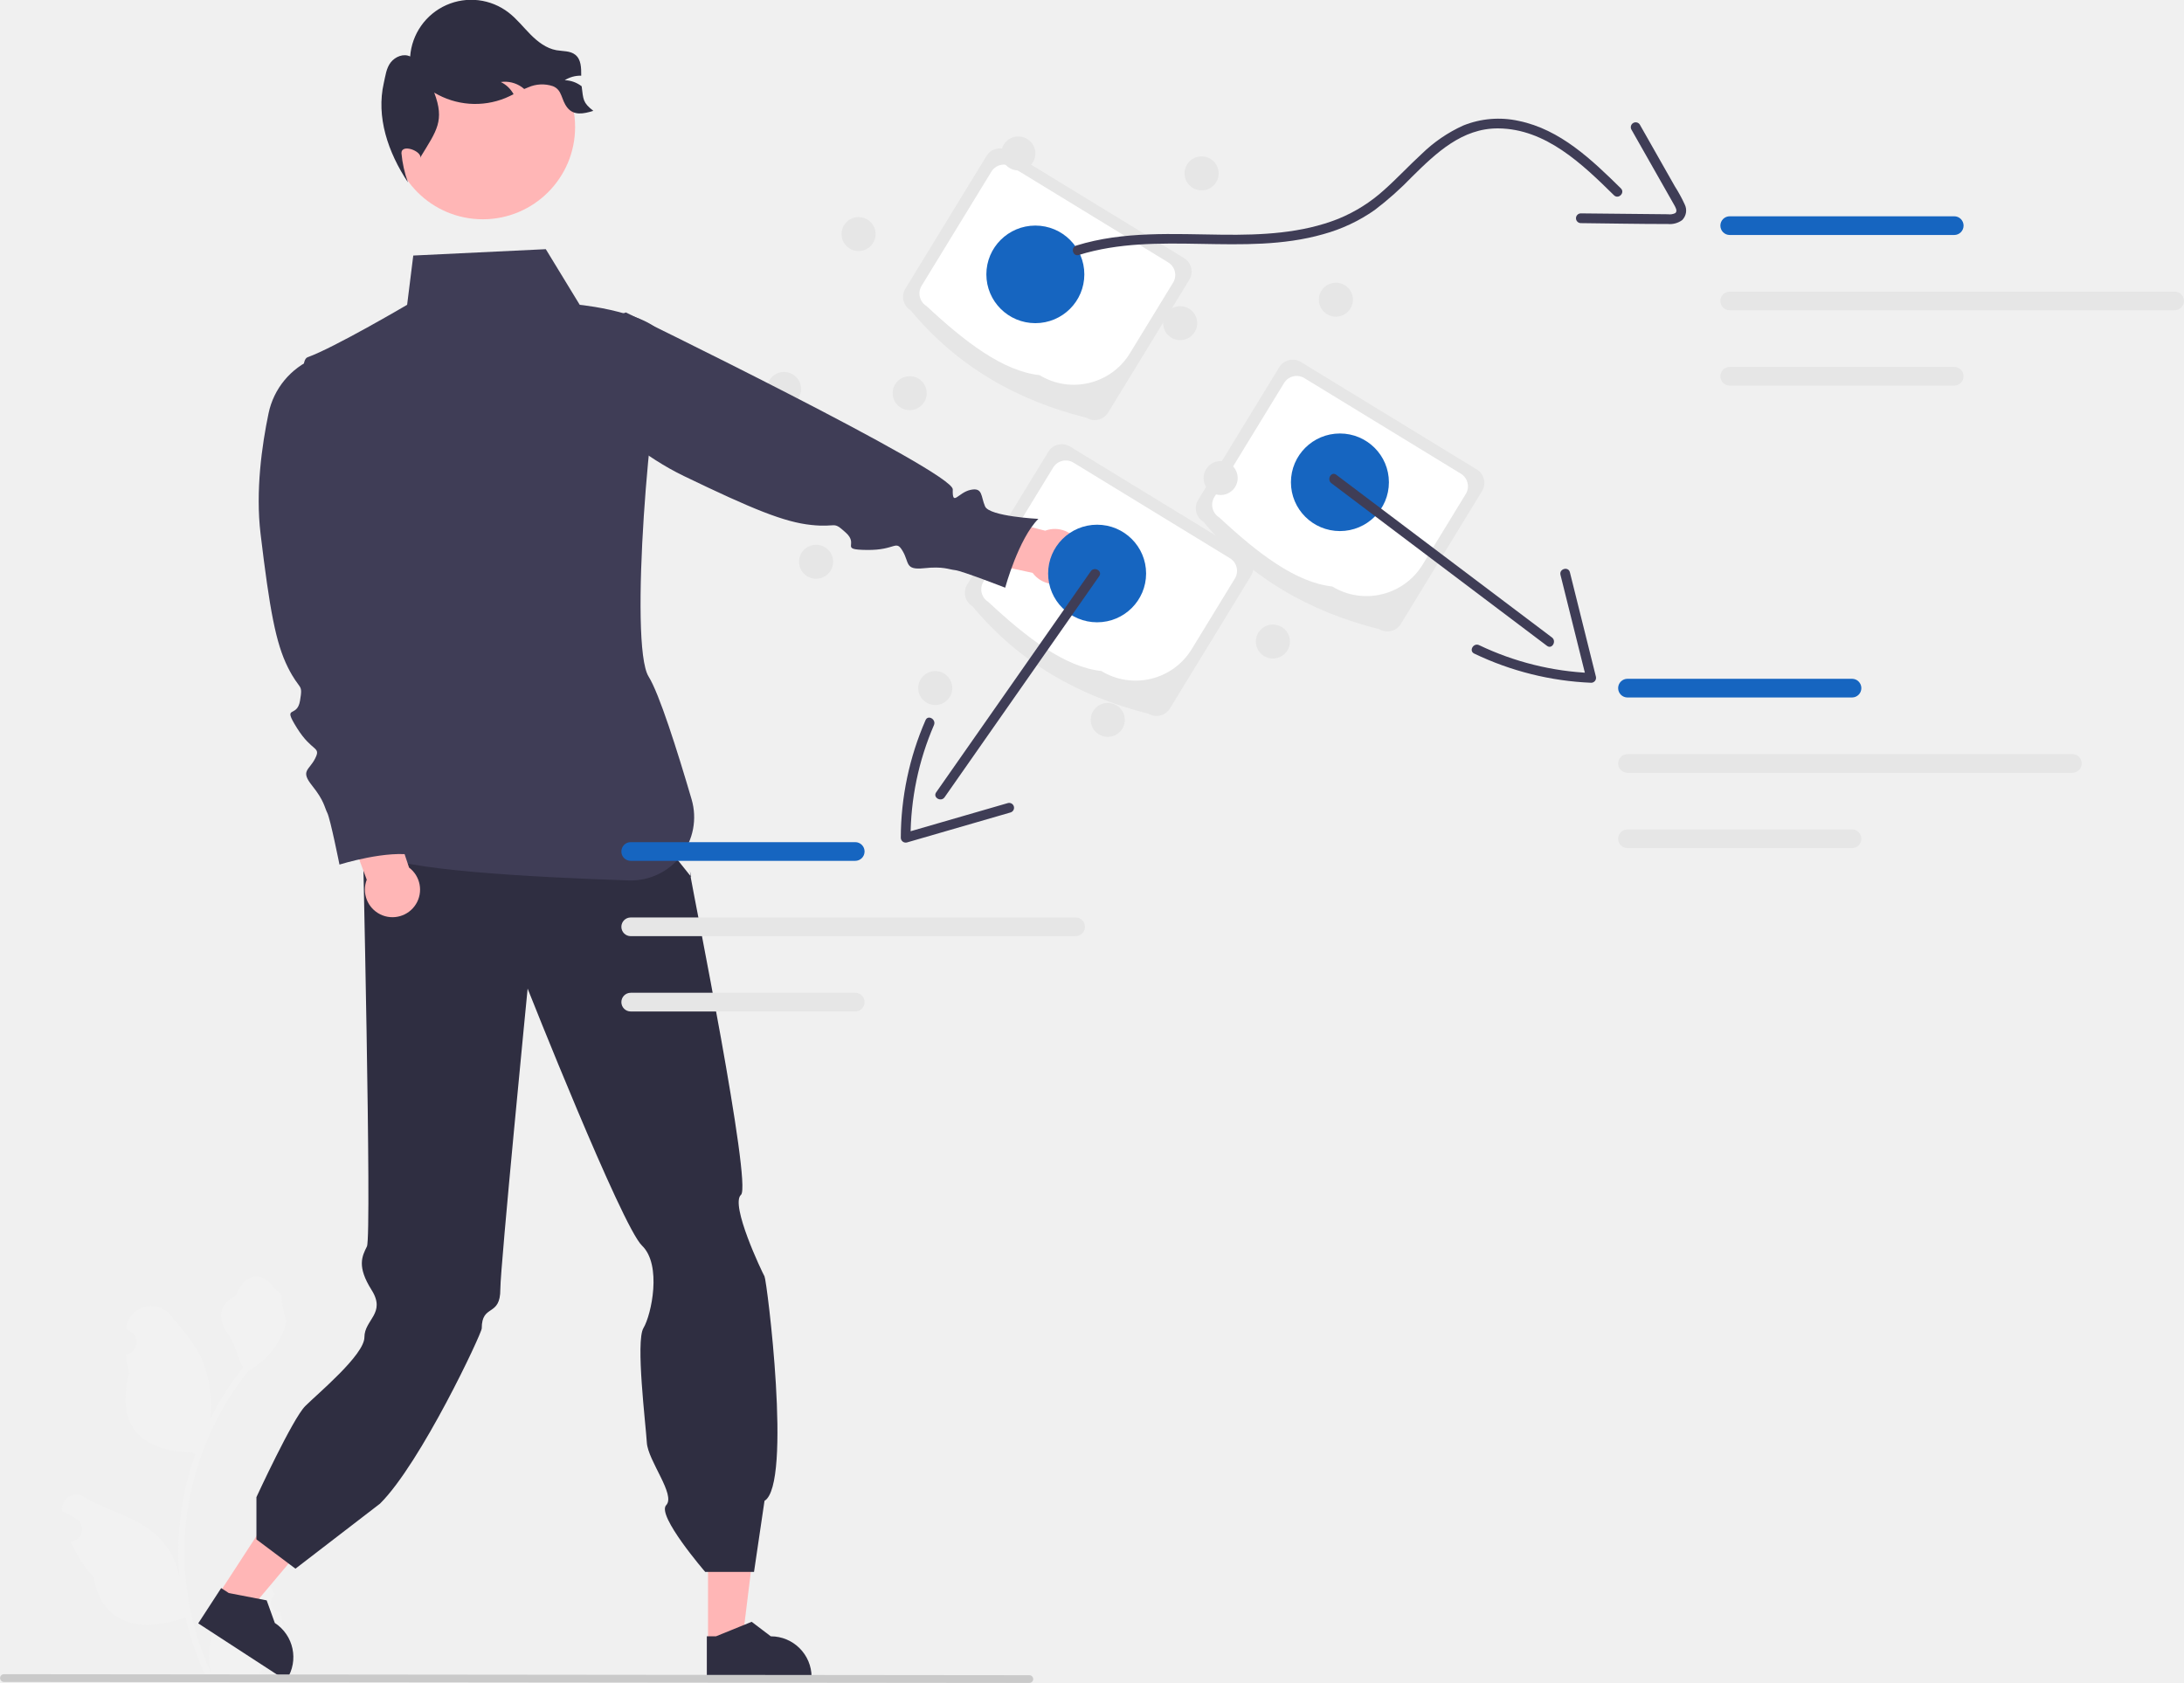
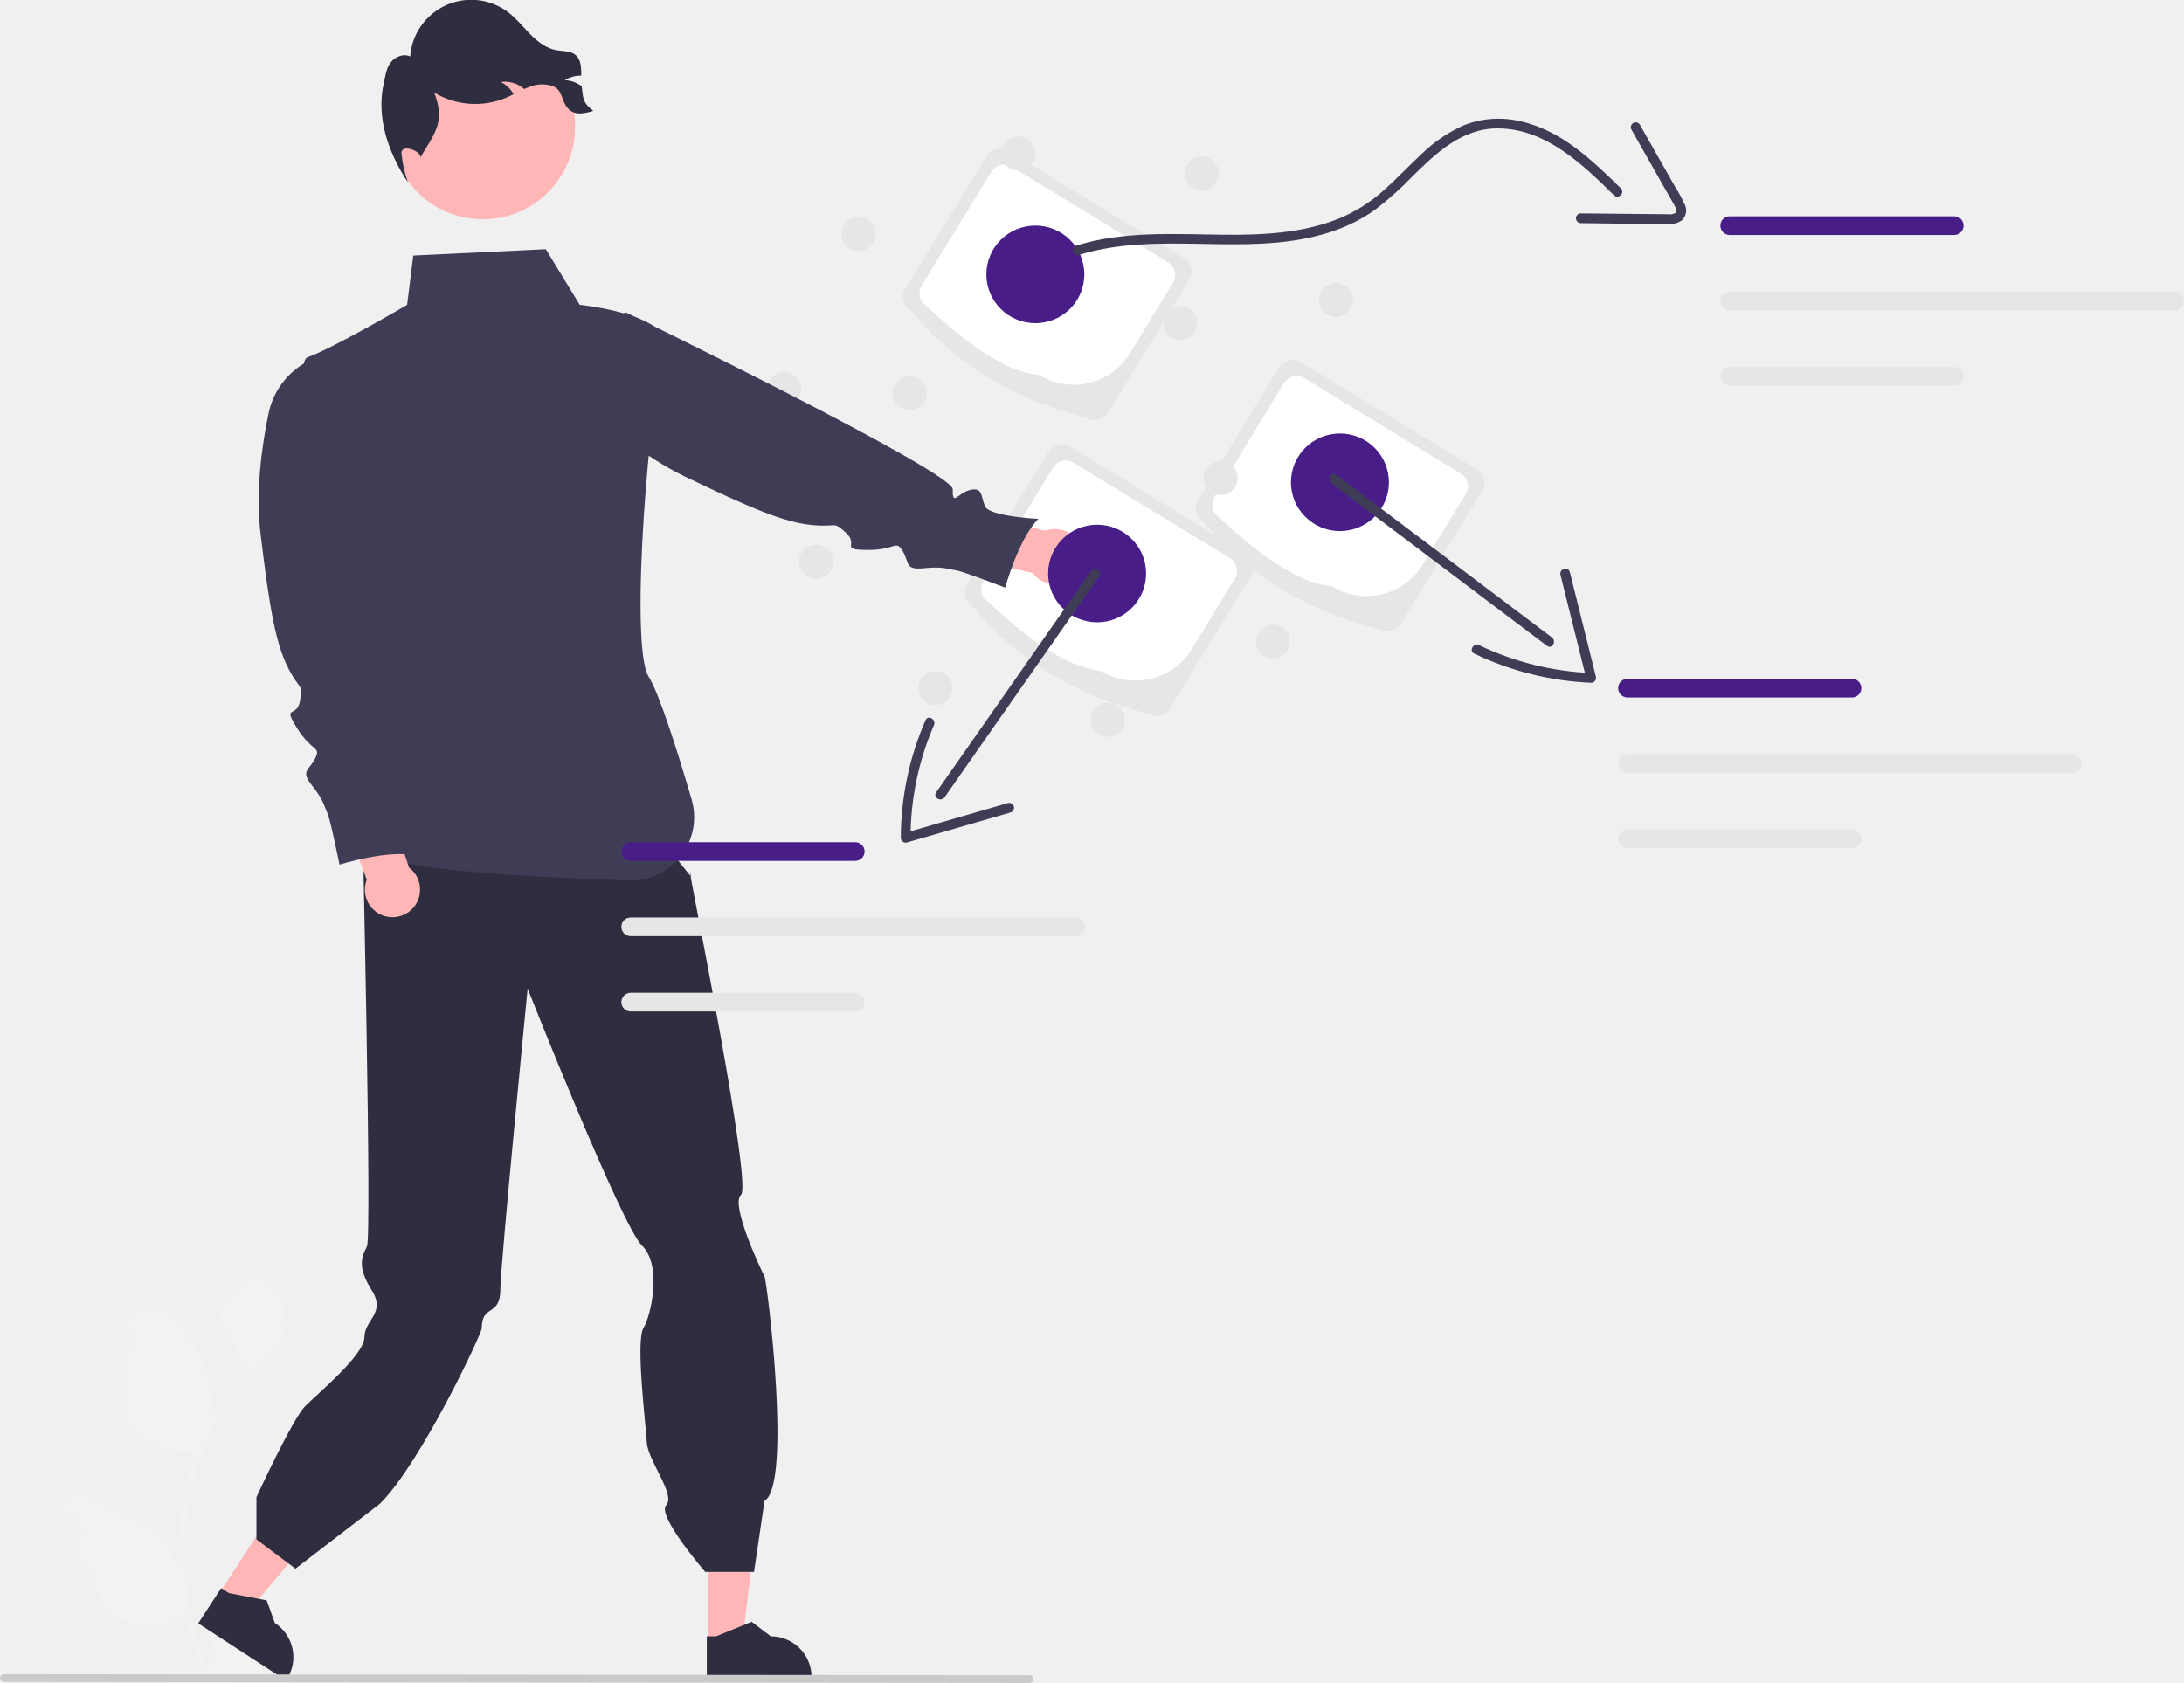
<svg xmlns="http://www.w3.org/2000/svg" data-name="Layer 1" width="671.549" height="517.61" viewBox="0 0 671.549 517.61">
  <path d="M598.312,319.693c-21.382-5.322-39.74-15.784-54.091-33.055a4.845,4.845,0,0,1-1.606-6.653l24.964-40.851a4.845,4.845,0,0,1,6.653-1.606l54.091,33.055a4.845,4.845,0,0,1,1.606,6.653l-24.964,40.851A4.845,4.845,0,0,1,598.312,319.693Z" transform="translate(-264.2256 -191.195)" fill="#e6e6e6" />
  <path d="M583.889,306.576c-11.258-1.229-22.959-10.227-34.775-21.251a4.537,4.537,0,0,1-1.504-6.231l21.454-35.108a4.537,4.537,0,0,1,6.231-1.504l48.134,29.414a4.537,4.537,0,0,1,1.504,6.231l-13.29,21.749A20.211,20.211,0,0,1,583.889,306.576Z" transform="translate(-264.2256 -191.195)" fill="#fff" />
  <path d="M688.312,384.693c-21.382-5.322-39.74-15.784-54.091-33.055a4.845,4.845,0,0,1-1.606-6.653l24.964-40.851a4.845,4.845,0,0,1,6.653-1.606l54.091,33.055a4.845,4.845,0,0,1,1.606,6.653l-24.964,40.851A4.845,4.845,0,0,1,688.312,384.693Z" transform="translate(-264.2256 -191.195)" fill="#e6e6e6" />
  <path d="M673.889,371.576c-11.258-1.229-22.959-10.227-34.775-21.251a4.537,4.537,0,0,1-1.504-6.231l21.454-35.108a4.537,4.537,0,0,1,6.231-1.504l48.134,29.414a4.537,4.537,0,0,1,1.504,6.231l-13.29,21.749A20.211,20.211,0,0,1,673.889,371.576Z" transform="translate(-264.2256 -191.195)" fill="#fff" />
  <path d="M617.312,410.693c-21.382-5.322-39.74-15.784-54.091-33.055a4.845,4.845,0,0,1-1.606-6.653l24.964-40.851a4.845,4.845,0,0,1,6.653-1.606l54.091,33.055a4.845,4.845,0,0,1,1.606,6.653l-24.964,40.851A4.845,4.845,0,0,1,617.312,410.693Z" transform="translate(-264.2256 -191.195)" fill="#e6e6e6" />
  <path d="M602.889,397.576c-11.258-1.229-22.959-10.227-34.775-21.251a4.537,4.537,0,0,1-1.504-6.231l21.454-35.108a4.537,4.537,0,0,1,6.231-1.504l48.134,29.414a4.537,4.537,0,0,1,1.504,6.231l-13.29,21.749A20.211,20.211,0,0,1,602.889,397.576Z" transform="translate(-264.2256 -191.195)" fill="#fff" />
  <path d="M350.392,686.991a2.807,2.807,0,0,1-2.035-4.866l.192-.765q-.038-.092-.076-.184a7.539,7.539,0,0,0-13.907.052c-2.275,5.478-5.17,10.966-5.883,16.758a22.304,22.304,0,0,0,.392,7.671,89.42,89.42,0,0,1-8.134-37.139,86.307,86.307,0,0,1,.535-9.628q.444-3.931,1.231-7.807a90.455,90.455,0,0,1,17.938-38.337,24.073,24.073,0,0,0,10.012-10.387,18.363,18.363,0,0,0,1.67-5.018c-.487.064-1.838-7.359-1.47-7.815-.679-1.031-1.895-1.543-2.637-2.549-3.689-5.002-8.773-4.129-11.426,2.669-5.669,2.861-5.724,7.606-2.245,12.169,2.213,2.903,2.517,6.832,4.459,9.94-.2.256-.408.503-.607.759a91.039,91.039,0,0,0-9.502,15.054,37.846,37.846,0,0,0-2.259-17.579c-2.163-5.217-6.216-9.611-9.786-14.122-4.288-5.418-13.08-3.053-13.836,3.814q-.011.1-.021.199.795.449,1.557.952a3.808,3.808,0,0,1-1.535,6.93l-.078.012a37.89,37.89,0,0,0,.999,5.665c-4.58,17.71,5.307,24.16,19.424,24.45.312.16.615.32.927.471a92.924,92.924,0,0,0-5.002,23.539,88.135,88.135,0,0,0,.064,14.231l-.024-.168a23.289,23.289,0,0,0-7.95-13.448c-6.118-5.026-14.762-6.877-21.363-10.916a4.371,4.371,0,0,0-6.694,4.252q.013.088.027.176a25.58,25.58,0,0,1,2.868,1.382q.795.449,1.557.952a3.808,3.808,0,0,1-1.535,6.93l-.078.012c-.056.008-.104.016-.16.024a37.923,37.923,0,0,0,6.975,10.923c2.863,15.46,15.162,16.927,28.318,12.425h.008a92.897,92.897,0,0,0,6.24,18.218h22.293c.08-.248.152-.503.224-.751a25.329,25.329,0,0,1-6.169-.367c1.654-2.03,3.308-4.075,4.962-6.105a1.386,1.386,0,0,0,.104-.12c.839-1.039,1.686-2.069,2.525-3.108l0-.001a37.101,37.101,0,0,0-1.087-9.451Z" transform="translate(-264.2256 -191.195)" fill="#f2f2f2" />
  <ellipse cx="241.077" cy="119.621" rx="5.239" ry="5.22" fill="#e6e6e6" />
  <polygon points="67.218 490.329 76 496.038 102.202 464.885 89.242 456.458 67.218 490.329" fill="#ffb6b6" />
  <path d="M325.178,690.483l27.003,17.559.222-.341a12.538,12.538,0,0,0-3.676-17.345l-.001-0-2.499-6.949-11.636-2.242-2.357-1.533Z" transform="translate(-264.2256 -191.195)" fill="#2f2e41" />
  <polygon points="217.708 505.29 228.183 505.289 233.165 464.888 217.706 464.889 217.708 505.29" fill="#ffb6b6" />
  <path d="M481.565,707.412l32.21-.001v-.407a12.538,12.538,0,0,0-12.537-12.537h-.001l-5.884-4.464-10.977,4.464-2.812 0Z" transform="translate(-264.2256 -191.195)" fill="#2f2e41" />
  <path d="M373.514,447.182l93.928,2.065,9.31,11.638s-.805-4.103-.089.404,18.837,94.362,15.412,97.375,6.495,23.82,7.224,25.089,8.582,63.9,0,69.05l-3.224,21.861h-15s-15.027-17.389-12.003-20.542-5.625-13.635-5.956-19.255-3.489-31.115-1.042-35.203,5.754-19.428-.453-25.376-35.155-79.03-35.155-79.03-8.412,85.678-8.392,92.405c.026,8.749-5.72,4.419-5.72,12.099,0,1.552-18.708,41.434-31.28,53.901l-26,20-12-9v-13s11.121-24.121,15-28,18.203-15.754,18.203-21.185,6.743-7.323,2.208-14.524-2.984-10.304-1.432-13.407-1.391-130.26-1.391-130.26Z" transform="translate(-264.2256 -191.195)" fill="#2f2e41" />
  <path d="M391.299,269.79l40.754-1.958,10.429,17.109s30.46,3.057,26.104,14.514-11.079,90.01-4.921,99.834c3.249,5.184,8.75,22.532,13.221,37.764a19.466,19.466,0,0,1-19.319,24.93c-28.987-.956-72.037-3.221-77.129-8.314-7.759-7.759-14.741-13.965-10.086-16.293s11.313-36.087,11.313-36.087-30.909-97.362-22.842-100.23,30.589-16.117,30.589-16.117Z" transform="translate(-264.2256 -191.195)" fill="#3f3d56" />
  <circle cx="148.454" cy="39.059" r="28.383" fill="#ffb6b6" />
  <path d="M265.41,708.498l315.358.307a1.191,1.191,0,0,0,0-2.381L265.41,706.116a1.191,1.191,0,0,0,0,2.381Z" transform="translate(-264.2256 -191.195)" fill="#cacaca" />
  <path d="M390.005,458.03l-7.989-24.05-14.376,2.647,9.352,25.127a8.484,8.484,0,1,0,13.014-3.724Z" transform="translate(-264.2256 -191.195)" fill="#ffb6b6" />
  <path d="M361.143,301.267l-.379.158a23.498,23.498,0,0,0-13.961,16.897c-2.038,9.753-4.043,23.86-2.457,37.069,2.799,23.329,4.666,33.594,8.398,41.059s4.666,4.666,3.733,10.265-5.599.933-.933,8.398,7.465,5.599,5.599,9.332-4.666,3.733-.933,8.398,3.733,6.532,4.666,8.398S368.608,457.105,368.608,457.105s14.931-4.666,23.329-2.8c0,0-7.465-13.064-5.599-15.864s4.666-3.733,1.866-6.532-7.465-1.866-2.8-4.666-3.733-31.728-3.733-31.728Z" transform="translate(-264.2256 -191.195)" fill="#3f3d56" />
  <path d="M585.608,354.415l-24.568-6.219-5.511,13.539,26.209,5.651a8.484,8.484,0,1,0,3.87-12.971Z" transform="translate(-264.2256 -191.195)" fill="#ffb6b6" />
  <path d="M437.973,294.32l-.071.404a23.498,23.498,0,0,0,6.72,20.862c7.121,6.969,17.928,16.254,29.912,22.032,21.165,10.203,30.82,14.158,39.12,15.033s6.444-1.419,10.659,2.382-2.229,5.22,6.574,5.309,8.738-3.276,10.878.307.633,5.942,6.574,5.309,7.514.372,9.589.591,15.377,5.397,15.377,5.397,4.108-15.094,10.203-21.165c0,0-15.028-.744-16.382-3.825s-.633-5.942-4.499-5.09-5.593,5.286-5.439-.154-100.526-54.425-100.526-54.425Z" transform="translate(-264.2256 -191.195)" fill="#3f3d56" />
  <path d="M446.664,225.288c-3.06.95-6.01,1.51-8-1s-1.47-5.38-4.43-6.59a10.47,10.47,0,0,0-7.56.35c-.43.16-.85.34-1.26.52-.23-.2-.46-.39-.71-.57a9.018,9.018,0,0,0-6.49-1.58,8.849,8.849,0,0,1,3.93,3.75c-.82.41-1.65.82-2.49,1.17a24.553,24.553,0,0,1-21.91-1.66c3.28,8.64.73,11.72-4.08,19.61l-.19.46c.48-2.07-5.81-4.46-5.81-1.46a35.834,35.834,0,0,0,2,9c-6.17-9.29-9.81-20.16-7.42-30.59.51-2.19.74-4.54,2.13-6.32,1.39-1.77,3.95-2.81,5.97-1.81a18.818,18.818,0,0,1,30.28-13.5c2.5,1.93,4.47,4.46,6.7,6.71,2.23,2.25,4.87,4.3,7.99,4.86,1.98.35,4.21.14,5.79,1.39,1.83,1.45,1.85,4,1.84,6.45a9.008,9.008,0,0,0-5.07,1.39,8.815,8.815,0,0,1,5.12,1.8.549.549,0,0,1,.08.06C443.614,221.848,443.394,222.718,446.664,225.288Z" transform="translate(-264.2256 -191.195)" fill="#2f2e41" />
  <ellipse cx="313.116" cy="47.192" rx="5.239" ry="5.22" fill="#e6e6e6" />
  <ellipse cx="369.473" cy="53.327" rx="5.239" ry="5.22" fill="#e6e6e6" />
  <ellipse cx="410.767" cy="92.173" rx="5.239" ry="5.22" fill="#e6e6e6" />
  <ellipse cx="391.394" cy="197.312" rx="5.239" ry="5.22" fill="#e6e6e6" />
  <ellipse cx="340.622" cy="221.412" rx="5.239" ry="5.22" fill="#e6e6e6" />
  <ellipse cx="287.575" cy="211.625" rx="5.239" ry="5.22" fill="#e6e6e6" />
  <ellipse cx="250.936" cy="172.779" rx="5.239" ry="5.22" fill="#e6e6e6" />
  <ellipse cx="263.998" cy="71.987" rx="5.239" ry="5.22" fill="#e6e6e6" />
  <ellipse cx="279.716" cy="120.926" rx="5.239" ry="5.22" fill="#e6e6e6" />
  <ellipse cx="362.888" cy="99.393" rx="5.239" ry="5.22" fill="#e6e6e6" />
  <ellipse cx="375.331" cy="147.026" rx="5.239" ry="5.22" fill="#e6e6e6" />
-   <ellipse cx="412.006" cy="148.331" rx="15.063" ry="15.008" fill="#1665c0" />
-   <ellipse cx="337.347" cy="176.389" rx="15.063" ry="15.008" fill="#1665c0" />
-   <ellipse cx="318.355" cy="84.385" rx="15.063" ry="15.008" fill="#1665c0" />
+   <ellipse cx="412.006" cy="148.331" rx="15.063" ry="15.008" fill="#491d88" />
+   <ellipse cx="337.347" cy="176.389" rx="15.063" ry="15.008" fill="#491d88" />
+   <ellipse cx="318.355" cy="84.385" rx="15.063" ry="15.008" fill="#491d88" />
  <path d="M595.951,269.615c24.432-7.592,50.588.618,75.154-6.39a50.944,50.944,0,0,0,15.789-7.415,98.119,98.119,0,0,0,11.492-10.227c7.39-7.309,15.415-14.984,26.518-14.899,14.621.111,25.846,10.972,35.592,20.562,1.377,1.355,3.5-.764,2.121-2.121-8.955-8.812-18.63-18.108-31.376-20.739a28.955,28.955,0,0,0-17.116,1.422,44.684,44.684,0,0,0-12.719,8.697c-3.925,3.6-7.546,7.519-11.524,11.062a47.972,47.972,0,0,1-14.136,8.922c-11.262,4.484-23.615,5.025-35.593,4.895-15.036-.164-30.431-1.188-44.998,3.339-1.838.571-1.053,3.468.798,2.893Z" transform="translate(-264.2256 -191.195)" fill="#3f3d56" />
  <path d="M765.853,231.028l7.511,13.24,3.634,6.406c.646,1.138,1.309,2.269,1.938,3.417.386.705,1.23,1.977.424,2.645a3.913,3.913,0,0,1-2.283.356c-1.324.003-2.649-.027-3.972-.04l-7.448-.075-15.393-.156a1.501,1.501,0,0,0,0,3c8.936.091,17.878.279,26.814.272a6.412,6.412,0,0,0,4.385-1.2,4.172,4.172,0,0,0,.795-4.809,45.679,45.679,0,0,0-3.033-5.564l-3.271-5.766-7.511-13.24a1.501,1.501,0,0,0-2.59,1.514Z" transform="translate(-264.2256 -191.195)" fill="#3f3d56" />
-   <path d="M865.123,263.469H796.092a2.876,2.876,0,1,1,0-5.753h69.031a2.876,2.876,0,1,1,0,5.753Z" transform="translate(-264.2256 -191.195)" fill="#1665c0" />
+   <path d="M865.123,263.469H796.092a2.876,2.876,0,1,1,0-5.753h69.031a2.876,2.876,0,1,1,0,5.753Z" transform="translate(-264.2256 -191.195)" fill="#491d88" />
  <path d="M865.123,309.797H796.092a2.876,2.876,0,1,1,0-5.753h69.031a2.876,2.876,0,1,1,0,5.753Z" transform="translate(-264.2256 -191.195)" fill="#e6e6e6" />
  <path d="M932.888,286.633H796.092a2.876,2.876,0,1,1,0-5.753H932.888a2.876,2.876,0,1,1,0,5.753Z" transform="translate(-264.2256 -191.195)" fill="#e6e6e6" />
-   <path d="M833.687,405.717H764.657a2.876,2.876,0,1,1,0-5.753h69.031a2.876,2.876,0,1,1,0,5.753Z" transform="translate(-264.2256 -191.195)" fill="#1665c0" />
+   <path d="M833.687,405.717H764.657a2.876,2.876,0,1,1,0-5.753h69.031a2.876,2.876,0,1,1,0,5.753Z" transform="translate(-264.2256 -191.195)" fill="#491d88" />
  <path d="M833.687,452.045H764.657a2.876,2.876,0,1,1,0-5.753h69.031a2.876,2.876,0,1,1,0,5.753Z" transform="translate(-264.2256 -191.195)" fill="#e6e6e6" />
  <path d="M901.453,428.881H764.657a2.876,2.876,0,1,1,0-5.753H901.453a2.876,2.876,0,1,1,0,5.753Z" transform="translate(-264.2256 -191.195)" fill="#e6e6e6" />
-   <path d="M527.194,455.96H458.163a2.876,2.876,0,1,1,0-5.753H527.194a2.876,2.876,0,1,1,0,5.753Z" transform="translate(-264.2256 -191.195)" fill="#1665c0" />
+   <path d="M527.194,455.96H458.163a2.876,2.876,0,1,1,0-5.753H527.194a2.876,2.876,0,1,1,0,5.753Z" transform="translate(-264.2256 -191.195)" fill="#491d88" />
  <path d="M527.194,502.288H458.163a2.876,2.876,0,1,1,0-5.753H527.194a2.876,2.876,0,1,1,0,5.753Z" transform="translate(-264.2256 -191.195)" fill="#e6e6e6" />
  <path d="M594.959,479.124H458.163a2.876,2.876,0,1,1,0-5.753H594.959a2.876,2.876,0,1,1,0,5.753Z" transform="translate(-264.2256 -191.195)" fill="#e6e6e6" />
  <path d="M673.603,339.812l51.615,38.941,14.69,11.083c1.541,1.163,3.038-1.441,1.514-2.59l-51.615-38.941L675.117,337.221c-1.541-1.163-3.038,1.441-1.514,2.59Z" transform="translate(-264.2256 -191.195)" fill="#3f3d56" />
  <path d="M717.524,392.212a92.035,92.035,0,0,0,35.97,8.977,1.515,1.515,0,0,0,1.446-1.899L746.946,367.207c-.466-1.872-3.36-1.079-2.893.798l7.993,32.084,1.446-1.899a88.311,88.311,0,0,1-34.456-8.568c-1.733-.831-3.256,1.755-1.514,2.59Z" transform="translate(-264.2256 -191.195)" fill="#3f3d56" />
  <path d="M599.626,366.894l-37.089,53.043-10.454,14.95c-1.109,1.586,1.491,3.087,2.59,1.514l37.089-53.043L602.216,368.408c1.109-1.586-1.491-3.087-2.59-1.514Z" transform="translate(-264.2256 -191.195)" fill="#3f3d56" />
  <path d="M548.814,412.695a91.156,91.156,0,0,0-7.608,36.161,1.515,1.515,0,0,0,1.899,1.446l31.859-9.228a1.501,1.501,0,0,0-.798-2.893l-31.859,9.228,1.899,1.446a87.487,87.487,0,0,1,7.199-34.647c.762-1.753-1.822-3.282-2.59-1.514Z" transform="translate(-264.2256 -191.195)" fill="#3f3d56" />
</svg>
